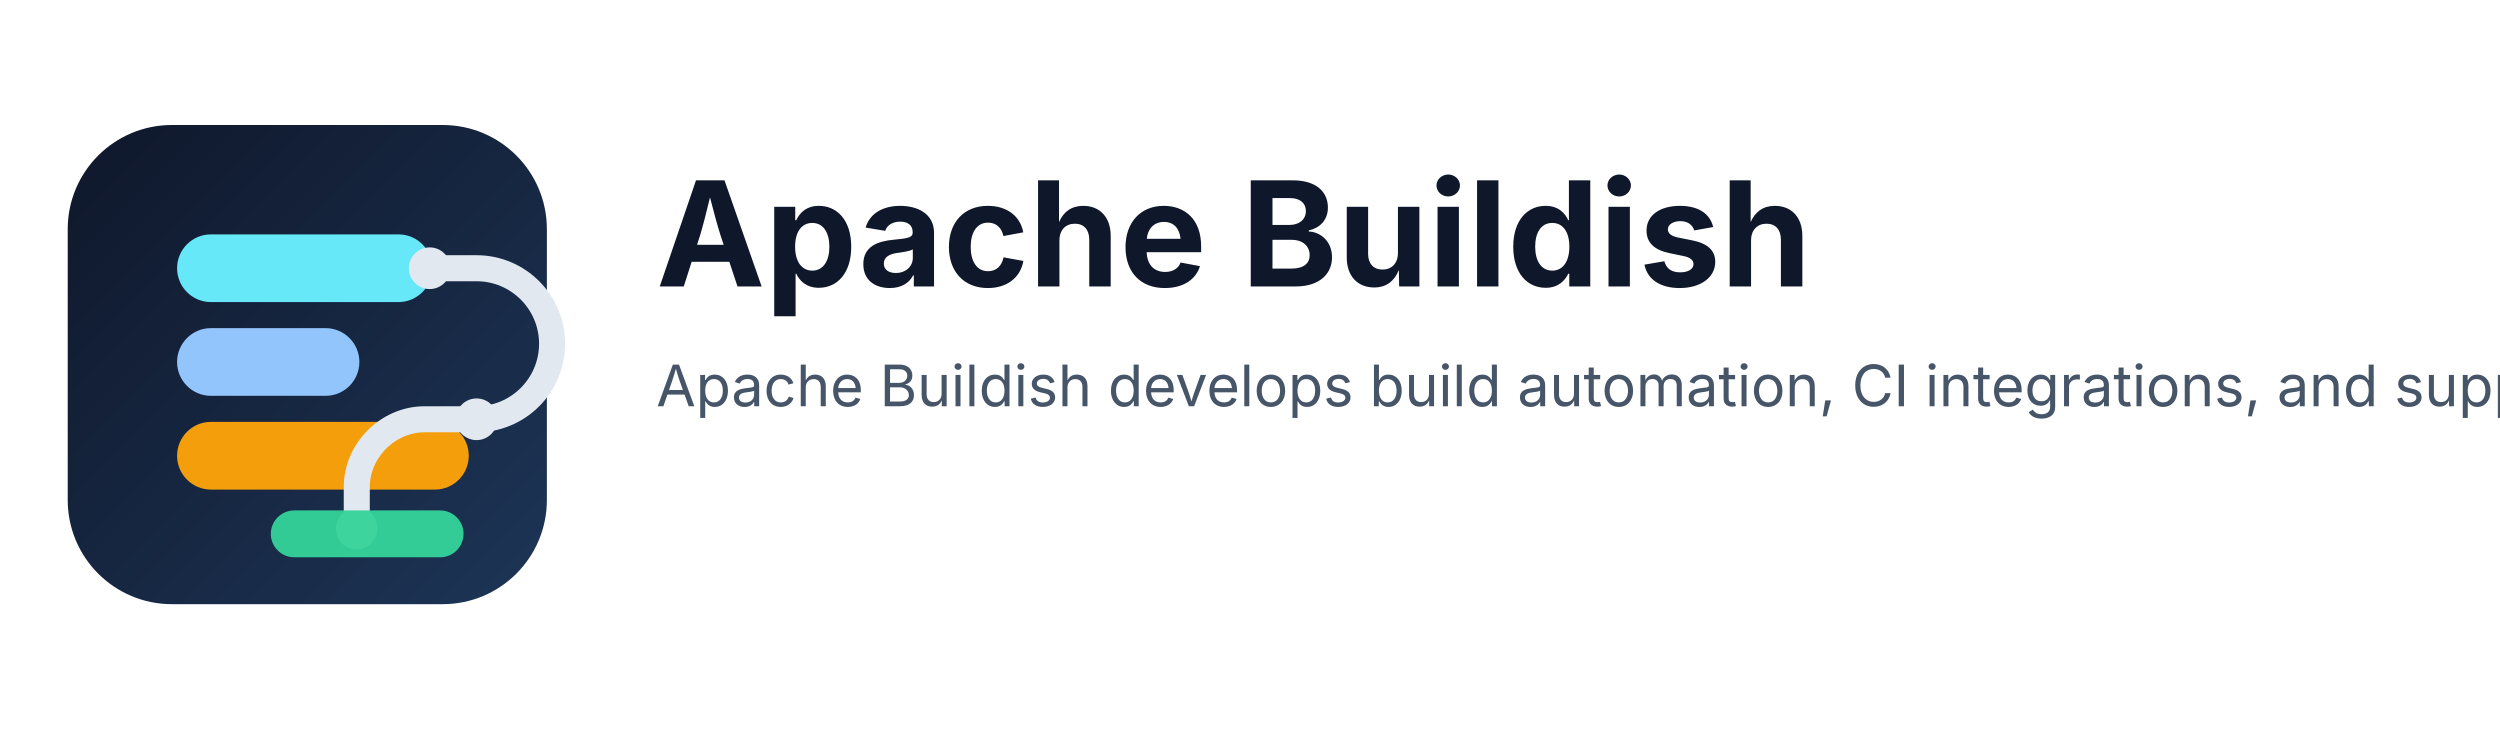
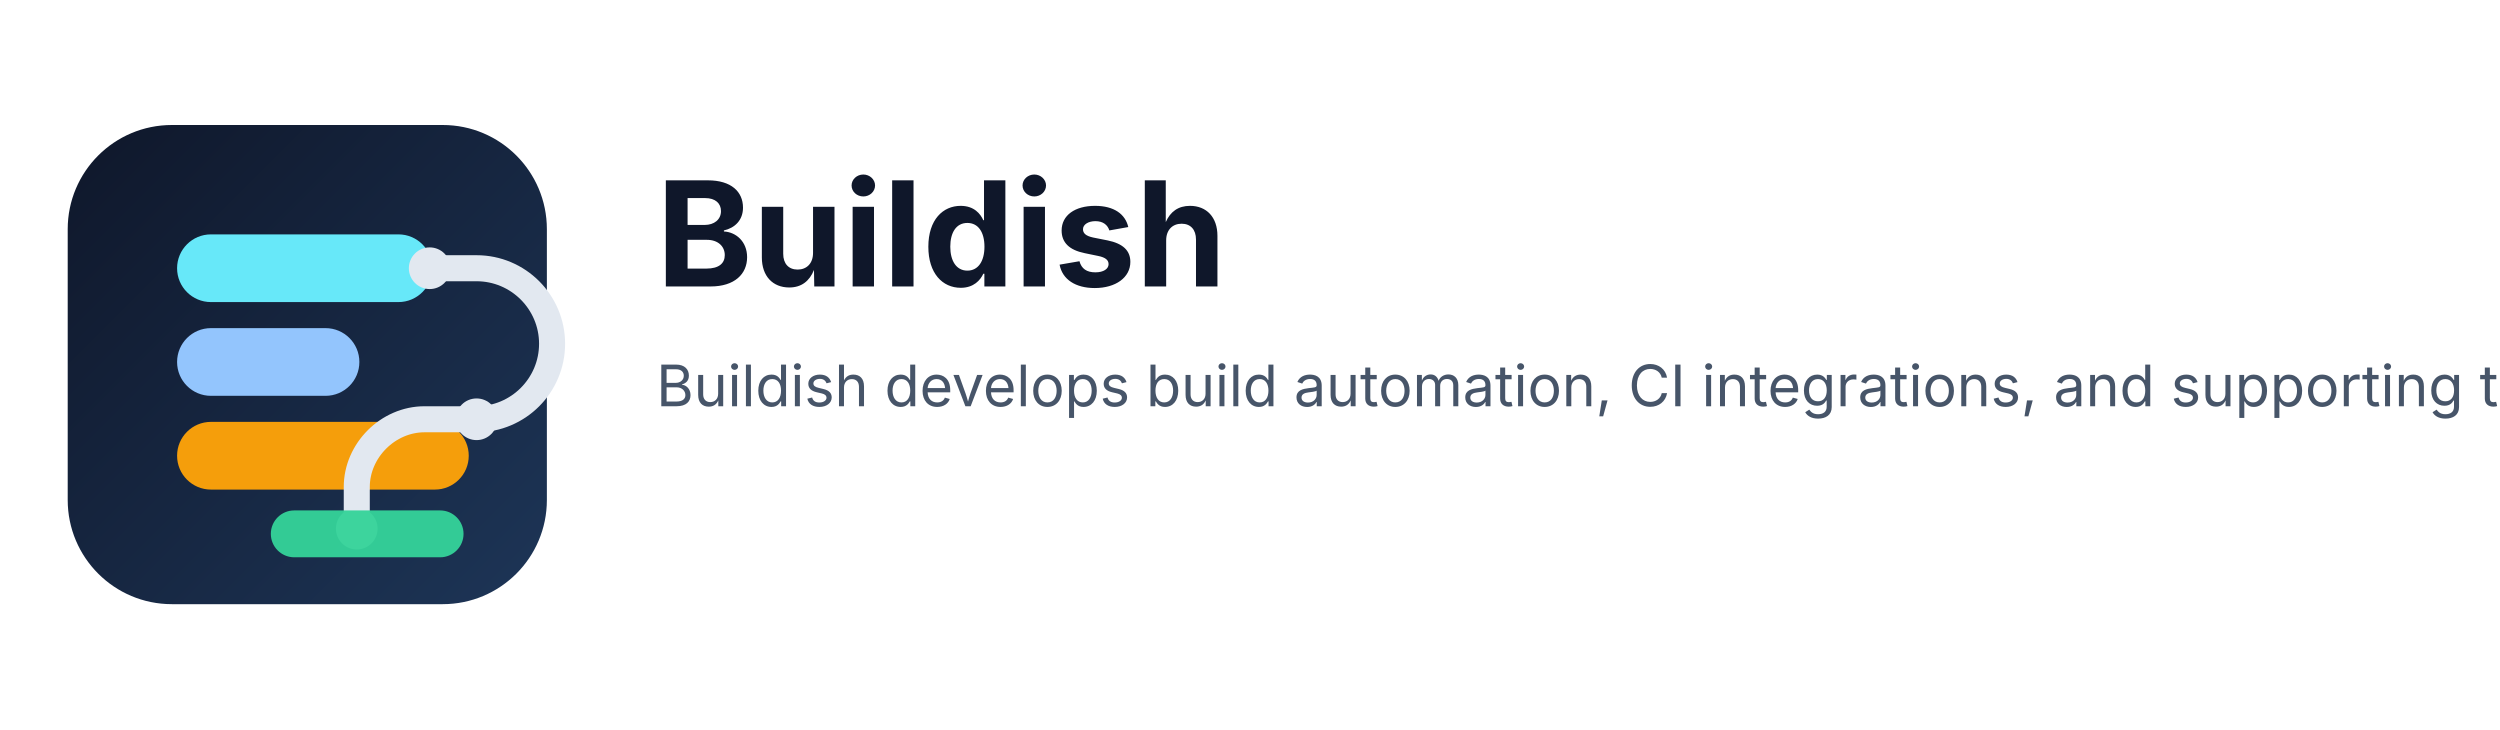
<svg xmlns="http://www.w3.org/2000/svg" viewBox="0 0 960 280" role="img" aria-labelledby="title desc">
  <defs>
    <linearGradient id="panel" x1="0" y1="0" x2="1" y2="1">
      <stop offset="0%" stop-color="#0f172a" />
      <stop offset="100%" stop-color="#1d3557" />
    </linearGradient>
  </defs>
  <g transform="translate(26 48)">
    <rect width="184" height="184" rx="40" fill="url(#panel)" />
    <rect x="42" y="42" width="98" height="26" rx="13" fill="#67e8f9" />
    <rect x="42" y="78" width="70" height="26" rx="13" fill="#93c5fd" />
    <rect x="42" y="114" width="112" height="26" rx="13" fill="#f59e0b" />
    <path d="M139 55h18c16 0 29 13 29 29s-13 29-29 29h-20c-14 0-26 12-26 26v16" fill="none" stroke="#e2e8f0" stroke-linecap="round" stroke-linejoin="round" stroke-width="10" />
    <circle cx="139" cy="55" r="8" fill="#e2e8f0" />
    <circle cx="157" cy="113" r="8" fill="#e2e8f0" />
    <circle cx="111" cy="155" r="8" fill="#e2e8f0" />
    <rect x="78" y="148" width="74" height="18" rx="9" fill="#34d399" opacity="0.95" />
  </g>
-   <text x="252" y="110" fill="#0f172a" font-family="Inter,Segoe UI,Helvetica,Arial,sans-serif" font-size="56" font-weight="700">Apache Buildish</text>
-   <text x="252" y="156" fill="#475569" font-family="Inter,Segoe UI,Helvetica,Arial,sans-serif" font-size="22">Apache Buildish develops build automation, CI integrations, and supporting tooling.</text>
+   <text x="252" y="110" fill="#0f172a" font-family="Inter,Segoe UI,Helvetica,Arial,sans-serif" font-size="56" font-weight="700">Buildish</text>
+   <text x="252" y="156" fill="#475569" font-family="Inter,Segoe UI,Helvetica,Arial,sans-serif" font-size="22">Buildish develops build automation, CI integrations, and supporting tooling.</text>
</svg>
